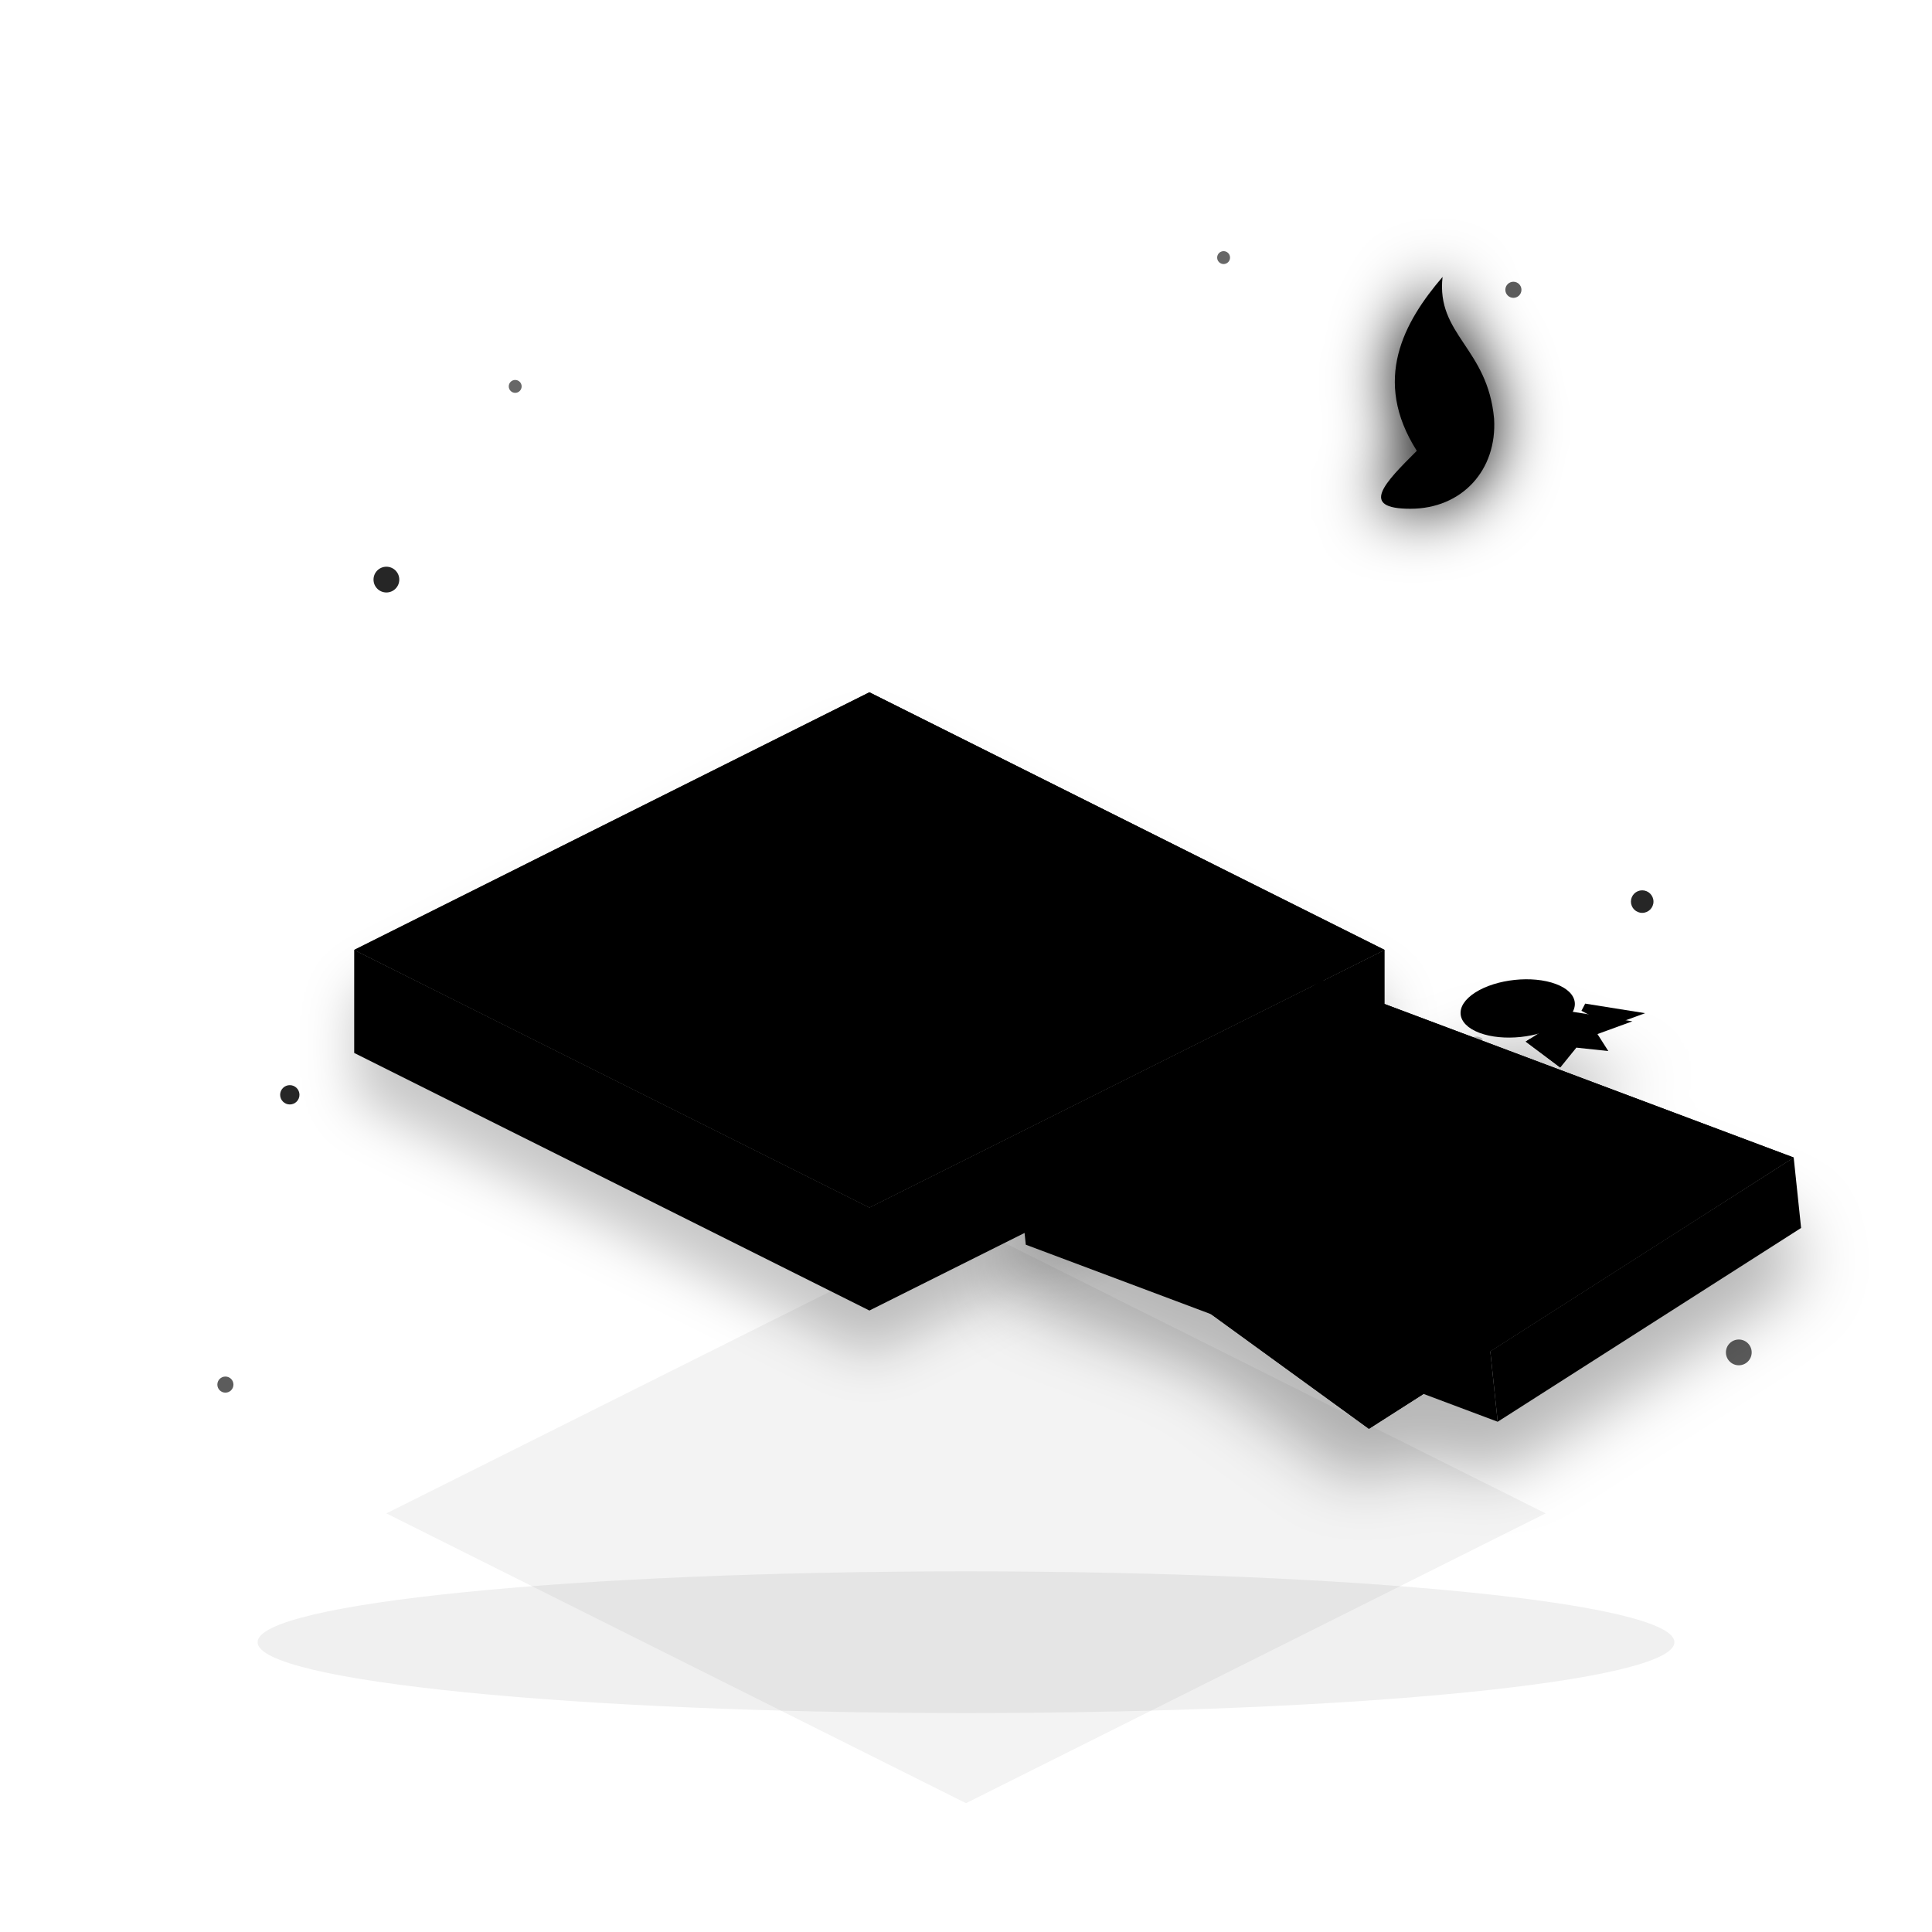
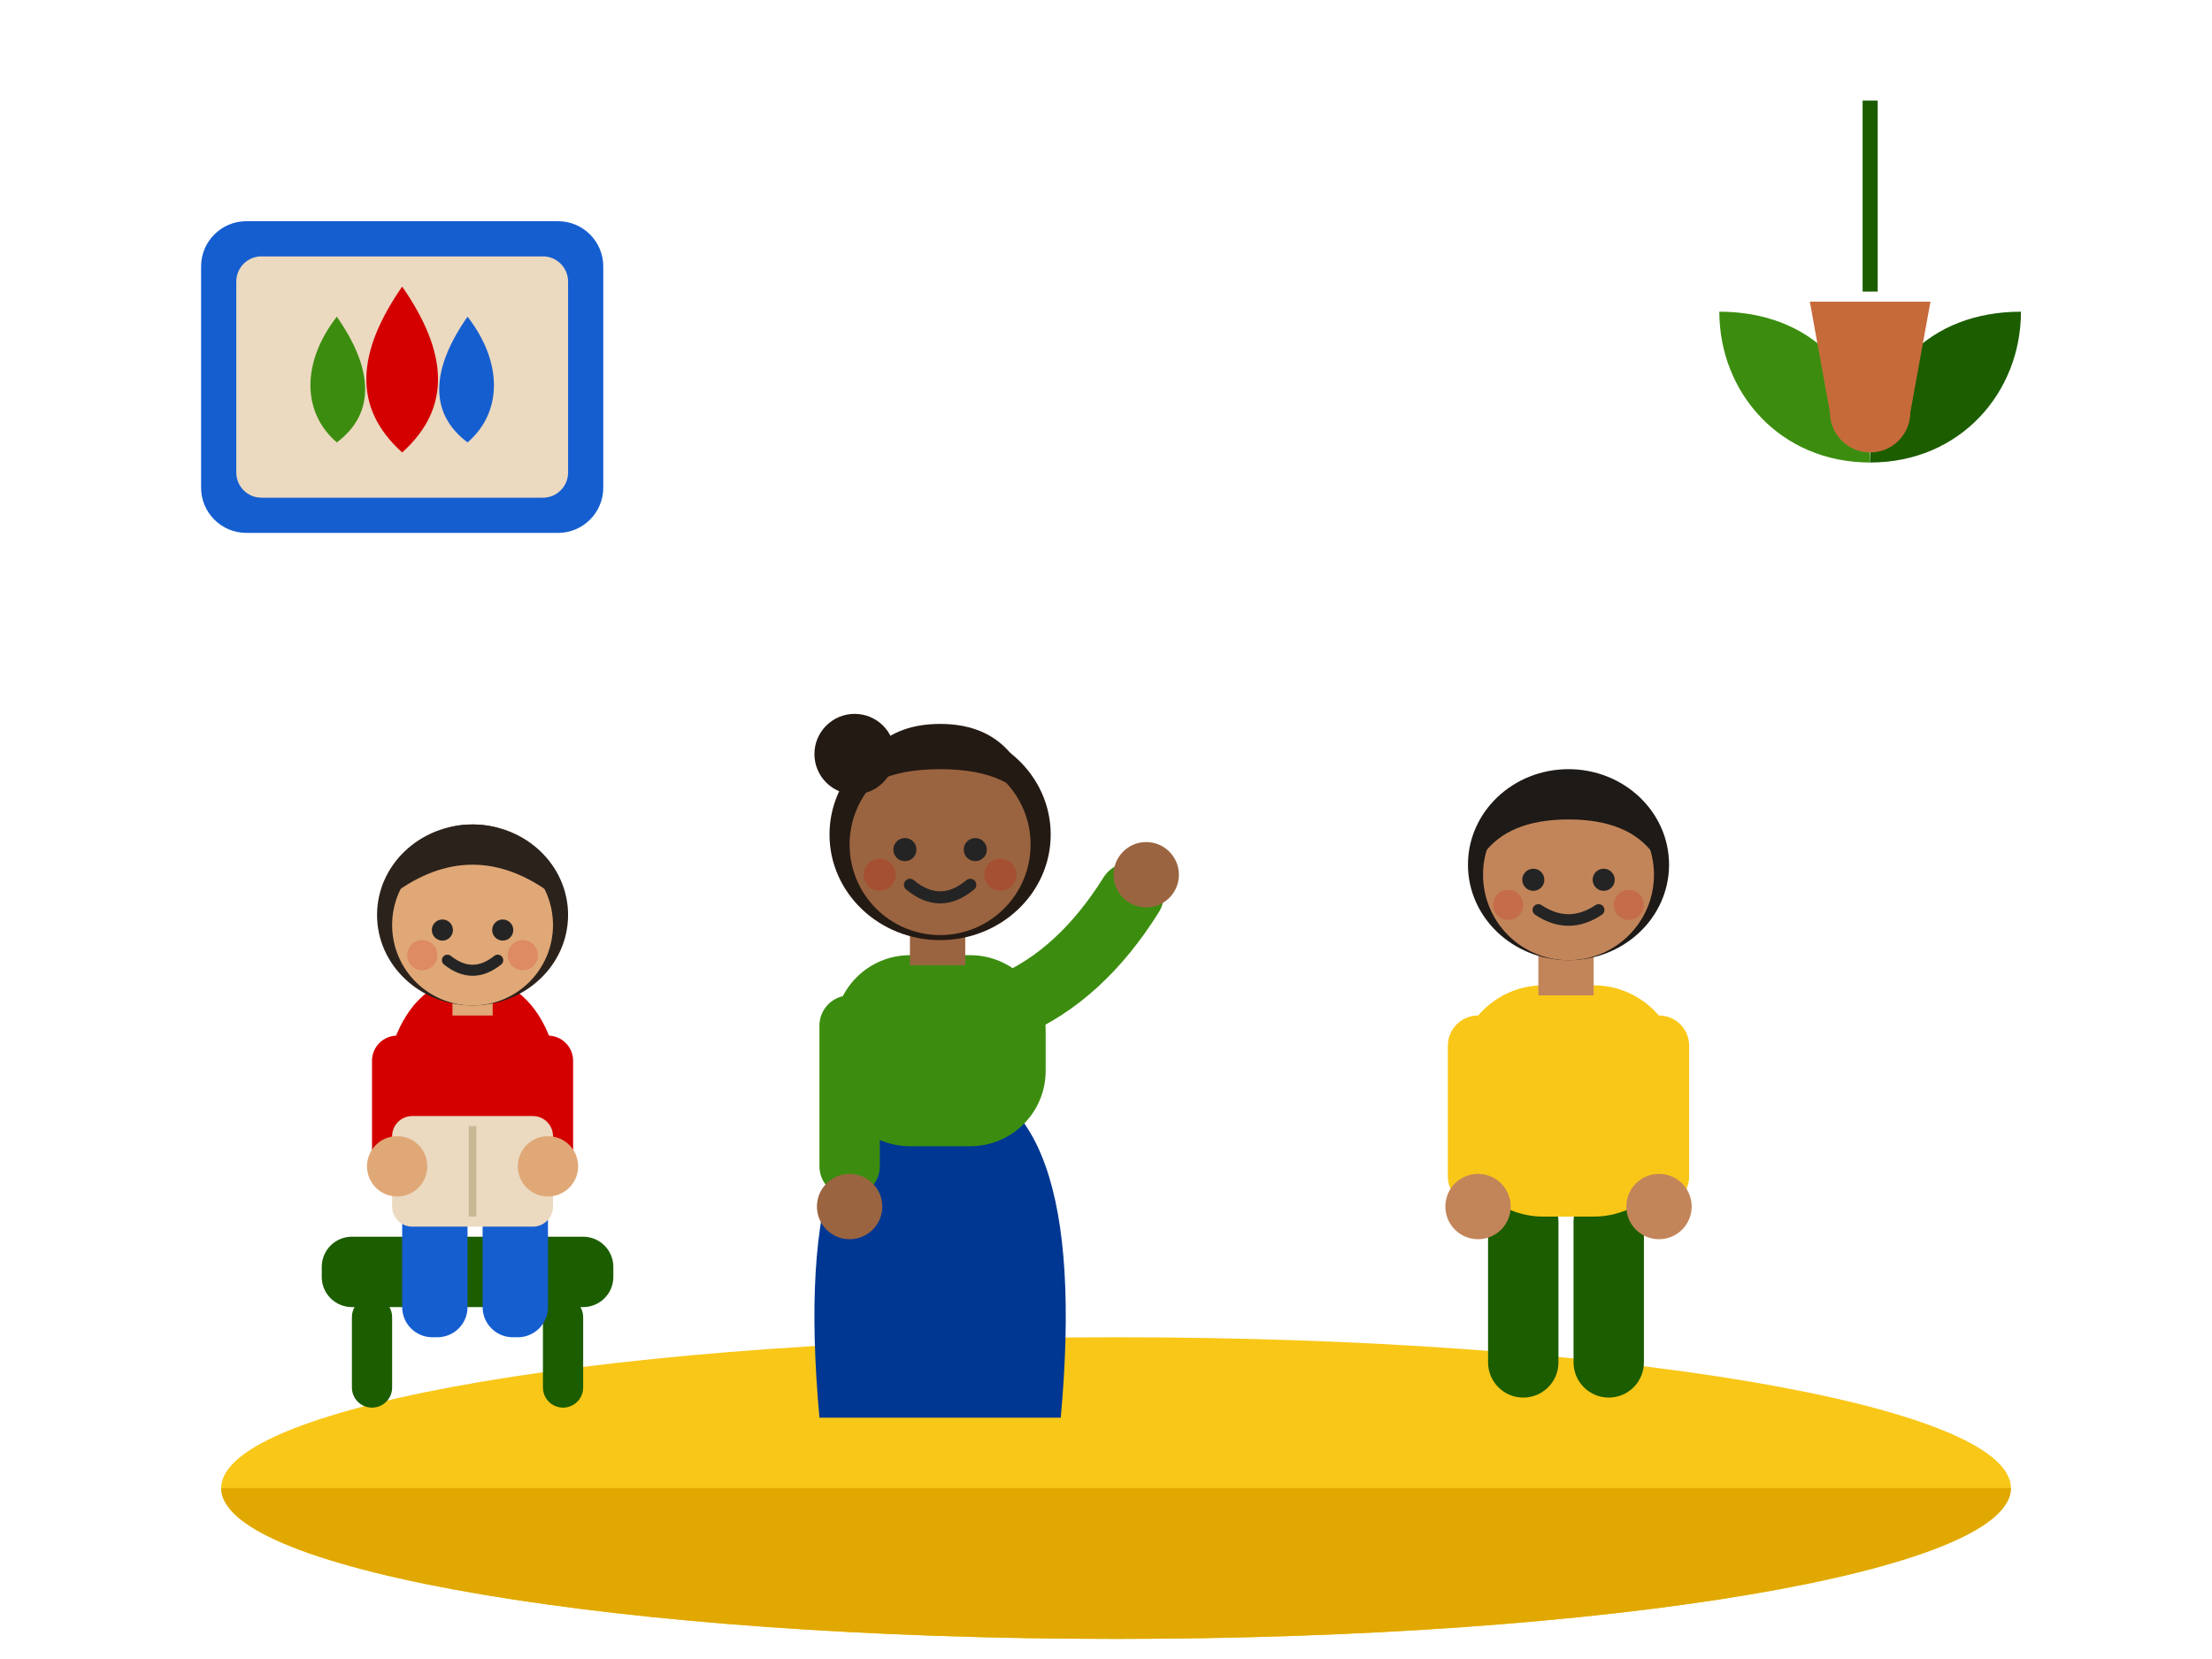
- <svg xmlns="http://www.w3.org/2000/svg" viewBox="0 0 600 600" role="img">
-   <style>.surface-fill{fill:oklch(0.99 0.003 220)}.text-bar{fill:oklch(0.18 0 0);fill-opacity:.42}.muted-bar{fill:oklch(0.18 0 0);fill-opacity:.22}.platform{fill:oklch(0.18 0.015 220);fill-opacity:.06}@media (prefers-color-scheme:dark){.surface-fill{fill:oklch(0.28 0.018 220)}.text-bar{fill:oklch(0.96 0.006 220);fill-opacity:.6}.muted-bar{fill:oklch(0.96 0.006 220);fill-opacity:.34}.platform{fill:oklch(0.99 0.003 220);fill-opacity:.04}}</style>
-   <defs>
-     <linearGradient id="gTopGreen" x1="0" x2=".4" y1="0" y2="1">
-       <stop offset="0" stop-color="oklch(0.78 0.14 138)" />
-       <stop offset="1" stop-color="oklch(0.57 0.17 138)" />
-     </linearGradient>
-     <linearGradient id="gFrontGreen" x1="0" x2="0" y1="0" y2="1">
-       <stop offset="0" stop-color="oklch(0.57 0.17 138)" />
-       <stop offset="1" stop-color="oklch(0.42 0.14 138)" />
-     </linearGradient>
-     <linearGradient id="gSideGreen" x1="0" x2="0" y1="0" y2="1">
-       <stop offset="0" stop-color="oklch(0.5 0.16 138)" />
-       <stop offset="1" stop-color="oklch(0.34 0.11 138)" />
-     </linearGradient>
-     <linearGradient id="gTopBlue" x1="0" x2=".4" y1="0" y2="1">
-       <stop offset="0" stop-color="oklch(0.74 0.15 260)" />
-       <stop offset="1" stop-color="oklch(0.51 0.19 260)" />
-     </linearGradient>
-     <linearGradient id="gFrontBlue" x1="0" x2="0" y1="0" y2="1">
-       <stop offset="0" stop-color="oklch(0.51 0.19 260)" />
-       <stop offset="1" stop-color="oklch(0.37 0.16 260)" />
-     </linearGradient>
-     <linearGradient id="gSideBlue" x1="0" x2="0" y1="0" y2="1">
-       <stop offset="0" stop-color="oklch(0.44 0.18 260)" />
-       <stop offset="1" stop-color="oklch(0.3 0.13 260)" />
-     </linearGradient>
-     <radialGradient id="gFlame" cx=".5" cy=".7" r=".7">
-       <stop offset="0" stop-color="oklch(0.95 0.1 90)" />
-       <stop offset=".45" stop-color="oklch(0.85 0.17 90)" />
-       <stop offset=".95" stop-color="oklch(0.65 0.18 60)" />
-     </radialGradient>
-     <filter id="softShadow" x="-25%" y="-25%" width="150%" height="150%">
-       <feGaussianBlur in="SourceAlpha" stdDeviation="8" />
-       <feOffset dx="0" dy="14" />
-       <feComponentTransfer>
-         <feFuncA type="linear" slope=".22" />
-       </feComponentTransfer>
-       <feMerge>
-         <feMergeNode />
-         <feMergeNode in="SourceGraphic" />
-       </feMerge>
-     </filter>
-     <filter id="liftShadow" x="-30%" y="-30%" width="160%" height="160%">
-       <feGaussianBlur in="SourceAlpha" stdDeviation="10" />
-       <feOffset dx="-4" dy="18" />
-       <feComponentTransfer>
-         <feFuncA type="linear" slope=".28" />
-       </feComponentTransfer>
-       <feMerge>
-         <feMergeNode />
-         <feMergeNode in="SourceGraphic" />
-       </feMerge>
-     </filter>
-     <filter id="flameGlow" x="-80%" y="-80%" width="260%" height="260%">
-       <feGaussianBlur stdDeviation="10" result="b" />
-       <feMerge>
-         <feMergeNode in="b" />
-         <feMergeNode in="SourceGraphic" />
-       </feMerge>
-     </filter>
-   </defs>
-   <ellipse cx="300" cy="510" rx="220" ry="22" class="platform" />
-   <path d="M120 470 300 380l180 90-180 90Z" fill="oklch(0.57 0.17 138)" opacity=".05" />
-   <path d="M180 470 300 410l120 60-120 60Z" fill="none" stroke="oklch(0.57 0.17 138)" stroke-opacity=".22" stroke-width="1" stroke-dasharray="3 5" />
-   <g filter="url(#softShadow)" transform="translate(110 200)">
-     <path d="M0 95v32L160 207V175Z" fill="url(#gFrontGreen)" />
-     <path d="M160 175 320 95v32L160 207Z" fill="url(#gSideGreen)" />
-     <path d="M0 95 160 15l160 80-160 80Z" fill="url(#gTopGreen)" />
-     <path d="M0 95 160 15l160 80-160 80Z" class="surface-fill" opacity=".97" />
-     <g transform="matrix(1.6 -0.8 1.6 0.8 0 95)">
-       <rect x="6" y="8" width="22" height="6" rx="2" fill="oklch(0.57 0.17 138)" />
-       <rect x="32" y="9" width="40" height="4" rx="1.5" class="muted-bar" />
-       <circle cx="92" cy="11" r="2.5" fill="oklch(0.57 0.17 138)" opacity=".5" />
-       <rect x="60" y="22" width="36" height="22" rx="3" fill="oklch(0.57 0.17 138)" fill-opacity=".12" />
-       <rect x="60" y="22" width="36" height="22" rx="3" fill="none" stroke="oklch(0.57 0.17 138)" stroke-opacity=".55" stroke-width=".5" />
-       <text x="64" y="33" font-family="ui-sans-serif,system-ui,sans-serif" font-size="9" font-weight="700" fill="oklch(0.57 0.17 138)">128</text>
-       <rect x="64" y="36" width="22" height="2" rx=".8" class="muted-bar" />
-       <rect x="64" y="40" width="14" height="2" rx=".8" class="muted-bar" />
-       <g>
-         <circle cx="12" cy="26" r="4" fill="oklch(0.57 0.17 138)" />
-         <rect x="20" y="23" width="32" height="3" rx="1" class="text-bar" />
-         <rect x="20" y="28" width="22" height="2" rx=".8" class="muted-bar" />
-       </g>
-       <g>
-         <circle cx="12" cy="38" r="4" fill="oklch(0.51 0.19 260)" />
-         <rect x="20" y="35" width="28" height="3" rx="1" class="text-bar" />
-         <rect x="20" y="40" width="20" height="2" rx=".8" class="muted-bar" />
-       </g>
-       <g>
-         <circle cx="12" cy="50" r="4" fill="oklch(0.85 0.17 90)" />
-         <rect x="20" y="47" width="34" height="3" rx="1" class="text-bar" />
-         <rect x="20" y="52" width="18" height="2" rx=".8" class="muted-bar" />
-       </g>
-       <g>
-         <circle cx="12" cy="62" r="4" fill="oklch(0.57 0.17 138)" opacity=".55" />
-         <rect x="20" y="59" width="26" height="3" rx="1" class="text-bar" />
-         <rect x="20" y="64" width="22" height="2" rx=".8" class="muted-bar" />
-       </g>
-       <g>
-         <circle cx="12" cy="74" r="4" fill="oklch(0.51 0.19 260)" opacity=".55" />
-         <rect x="20" y="71" width="30" height="3" rx="1" class="text-bar" />
-         <rect x="20" y="76" width="16" height="2" rx=".8" class="muted-bar" />
-       </g>
-     </g>
+ <svg xmlns="http://www.w3.org/2000/svg" viewBox="0 0 440 330">
+   <ellipse cx="222" cy="296" rx="178" ry="30" fill="#F9C718" />
+   <path d="M44 296a178 30 0 0 0 356 0Z" fill="#E0A800" />
+   <rect x="40" y="44" width="80" height="62" rx="9" fill="#155ED0" />
+   <rect x="47" y="51" width="66" height="48" rx="5" fill="#EBD9C0" />
+   <g transform="translate(80,76)">
+     <path d="M0 -19C9 -6 10 5 0 14C-10 5 -9 -6 0 -19Z" fill="#D40000" />
+     <path d="M-13 -13C-6 -3 -5 6 -13 12C-20 6 -20 -4 -13 -13Z" fill="#3C8D0F" />
+     <path d="M13 -13C20 -4 20 6 13 12C5 6 6 -3 13 -13Z" fill="#155ED0" />
  </g>
-   <g filter="url(#liftShadow)" transform="translate(310 305) rotate(-6)">
-     <path d="M0 60v22l140 70V130Z" fill="url(#gFrontBlue)" />
-     <path d="M140 130 240 80v22L140 152Z" fill="url(#gSideBlue)" />
-     <path d="M0 60 100 10l140 70-140 70Z" fill="url(#gTopBlue)" />
-     <path d="M0 60 100 10l140 70-140 70Z" class="surface-fill" opacity=".97" />
-     <g transform="matrix(1.4 -0.7 1.4 0.7 0 60)">
-       <rect x="8" y="10" width="50" height="4" rx="1.5" fill="oklch(0.51 0.19 260)" fill-opacity=".75" />
-       <rect x="8" y="18" width="32" height="2.5" rx=".8" class="muted-bar" />
-       <rect x="8" y="32" width="64" height="2" rx=".8" class="muted-bar" />
-       <rect x="8" y="38" width="56" height="2" rx=".8" class="muted-bar" />
-       <rect x="8" y="44" width="44" height="2" rx=".8" class="muted-bar" />
-       <rect x="8" y="50" width="60" height="2" rx=".8" class="muted-bar" />
-       <g transform="translate(82 32)">
-         <circle r="9" fill="oklch(0.85 0.17 90)" />
-         <circle r="6.5" fill="none" stroke="oklch(0.99 0.003 220)" stroke-opacity=".8" stroke-width="1" />
-         <path d="M-3.5-1 -.8 2 3.5-2.5" fill="none" stroke="oklch(0.99 0.003 220)" stroke-width="1.4" stroke-linecap="round" stroke-linejoin="round" />
-         <path d="M-7 8-10 18l6-2 2 5 3-5 6 2-3-10z" fill="oklch(0.85 0.17 90)" />
-         <path d="M-7 8-10 18l6-2-2-8z" fill="oklch(0.75 0.16 90)" />
-         <path d="M7 8l3 10-6-2 1-7z" fill="oklch(0.75 0.16 90)" />
-       </g>
-     </g>
+   <line x1="372" y1="20" x2="372" y2="58" stroke="#1C5D00" stroke-width="3" />
+   <path d="M372 92c-18 0-30-14-30-30 18 0 30 12 30 30Z" fill="#3C8D0F" />
+   <path d="M372 92c18 0 30-14 30-30-18 0-30 12-30 30Z" fill="#1C5D00" />
+   <path d="M360 60h24l-4 22a8 8 0 0 1-16 0Z" fill="#C66A3A" />
+   <g>
+     <rect x="64" y="246" width="58" height="14" rx="6" fill="#1C5D00" />
+     <rect x="70" y="258" width="8" height="22" rx="4" fill="#1C5D00" />
+     <rect x="108" y="258" width="8" height="22" rx="4" fill="#1C5D00" />
+     <rect x="80" y="232" width="13" height="34" rx="6" fill="#155ED0" />
+     <rect x="96" y="232" width="13" height="34" rx="6" fill="#155ED0" />
+     <path d="M76 236q-3-40 18-42 21 2 18 42Z" fill="#D40000" />
+     <rect x="74" y="206" width="11" height="30" rx="5" fill="#D40000" />
+     <rect x="103" y="206" width="11" height="30" rx="5" fill="#D40000" />
+     <rect x="78" y="222" width="32" height="22" rx="4" fill="#EBD9C0" />
+     <line x1="94" y1="224" x2="94" y2="242" stroke="#C9B894" stroke-width="1.5" />
+     <circle cx="79" cy="232" r="6" fill="#E0A877" />
+     <circle cx="109" cy="232" r="6" fill="#E0A877" />
+     <rect x="90" y="192" width="8" height="10" fill="#E0A877" />
+     <ellipse class="lh-hair" cx="94" cy="182" rx="19" ry="18" fill="#2B221C" />
+     <circle cx="94" cy="184" r="16" fill="#E0A877" />
+     <path class="lh-hair" d="M78 178q4-14 16-14 12 0 16 14q-8-6-16-6-8 0-16 6Z" fill="#2B221C" />
+     <circle cx="88" cy="185" r="2.1" fill="#242424" />
+     <circle cx="100" cy="185" r="2.1" fill="#242424" />
+     <path d="M89 191q5 4 10 0" stroke="#242424" stroke-width="2.2" fill="none" stroke-linecap="round" />
+     <circle cx="84" cy="190" r="3" fill="#D40000" opacity="0.18" />
+     <circle cx="104" cy="190" r="3" fill="#D40000" opacity="0.18" />
  </g>
-   <g filter="url(#flameGlow)" transform="translate(440 140)">
-     <path d="M0 0c-14-22-4-40 8-54-2 18 14 22 16 44 1 16-10 28-26 28S-10 10 0 0Z" fill="url(#gFlame)" />
-     <path d="M3-10c-7-12-2-22 5-32-2 12 7 16 9 26 1 10-5 16-12 16s-9-4-2-10Z" fill="oklch(0.95 0.08 90)" opacity=".8" />
-     <ellipse cx="0" cy="8" rx="7" ry="3" fill="oklch(0.99 0.003 90)" opacity=".55" />
+   <g>
+     <path d="M163 282q-6-66 24-68 30 2 24 68Z" fill="#003792" />
+     <rect x="166" y="190" width="42" height="38" rx="15" fill="#3C8D0F" />
+     <rect x="163" y="198" width="12" height="40" rx="6" fill="#3C8D0F" />
+     <circle cx="169" cy="240" r="6.5" fill="#9A6440" />
+     <path d="M201 200q14-6 24-22" stroke="#3C8D0F" stroke-width="13" fill="none" stroke-linecap="round" />
+     <circle cx="228" cy="174" r="6.5" fill="#9A6440" />
+     <rect x="181" y="180" width="11" height="12" fill="#9A6440" />
+     <ellipse class="lh-hair" cx="187" cy="166" rx="22" ry="21" fill="#241a14" />
+     <circle cx="187" cy="168" r="18" fill="#9A6440" />
+     <path class="lh-hair" d="M168 162q3-18 19-18 16 0 19 18q-4-9-19-9-15 0-19 9Z" fill="#241a14" />
+     <circle class="lh-hair" cx="170" cy="150" r="8" fill="#241a14" />
+     <circle cx="180" cy="169" r="2.3" fill="#242424" />
+     <circle cx="194" cy="169" r="2.3" fill="#242424" />
+     <path d="M181 176q6 5 12 0" stroke="#242424" stroke-width="2.4" fill="none" stroke-linecap="round" />
+     <circle cx="175" cy="174" r="3.2" fill="#D40000" opacity="0.2" />
+     <circle cx="199" cy="174" r="3.2" fill="#D40000" opacity="0.2" />
  </g>
-   <g opacity=".85">
-     <circle cx="120" cy="180" r="4" fill="oklch(0.85 0.17 90)" />
-     <circle cx="510" cy="280" r="3.5" fill="oklch(0.51 0.19 260)" />
-     <circle cx="90" cy="340" r="3" fill="oklch(0.57 0.17 138)" />
-     <circle cx="540" cy="420" r="4" fill="oklch(0.85 0.17 90)" opacity=".75" />
-     <circle cx="70" cy="430" r="2.5" fill="oklch(0.51 0.19 260)" opacity=".75" />
-     <circle cx="470" cy="90" r="2.5" fill="oklch(0.57 0.17 138)" opacity=".75" />
-     <circle cx="160" cy="120" r="2" fill="oklch(0.85 0.17 90)" opacity=".7" />
-     <circle cx="380" cy="80" r="2" fill="oklch(0.74 0.15 260)" opacity=".7" />
-   </g>
-   <g stroke-dasharray="2 5" stroke-width="1.2" fill="none" opacity=".5">
-     <path d="M440 165 Q400 220 380 280" stroke="oklch(0.85 0.17 90)" />
-     <path d="M380 380 Q320 360 280 340" stroke="oklch(0.51 0.19 260)" />
+   <g>
+     <rect x="296" y="236" width="14" height="42" rx="7" fill="#1C5D00" />
+     <rect x="313" y="236" width="14" height="42" rx="7" fill="#1C5D00" />
+     <rect x="290" y="196" width="44" height="46" rx="17" fill="#F9C718" />
+     <rect x="288" y="202" width="12" height="38" rx="6" fill="#F9C718" />
+     <rect x="324" y="202" width="12" height="38" rx="6" fill="#F9C718" />
+     <circle cx="294" cy="240" r="6.5" fill="#C2855A" />
+     <circle cx="330" cy="240" r="6.5" fill="#C2855A" />
+     <rect x="306" y="186" width="11" height="12" fill="#C2855A" />
+     <ellipse class="lh-hair" cx="312" cy="172" rx="20" ry="19" fill="#1E1A17" />
+     <circle cx="312" cy="174" r="17" fill="#C2855A" />
+     <path class="lh-hair" d="M295 170q3-15 17-15 14 0 17 15-5-7-17-7-12 0-17 7Z" fill="#1E1A17" />
+     <circle cx="305" cy="175" r="2.2" fill="#242424" />
+     <circle cx="319" cy="175" r="2.2" fill="#242424" />
+     <path d="M306 181q6 4 12 0" stroke="#242424" stroke-width="2.3" fill="none" stroke-linecap="round" />
+     <circle cx="300" cy="180" r="3" fill="#D40000" opacity="0.18" />
+     <circle cx="324" cy="180" r="3" fill="#D40000" opacity="0.18" />
  </g>
</svg>
